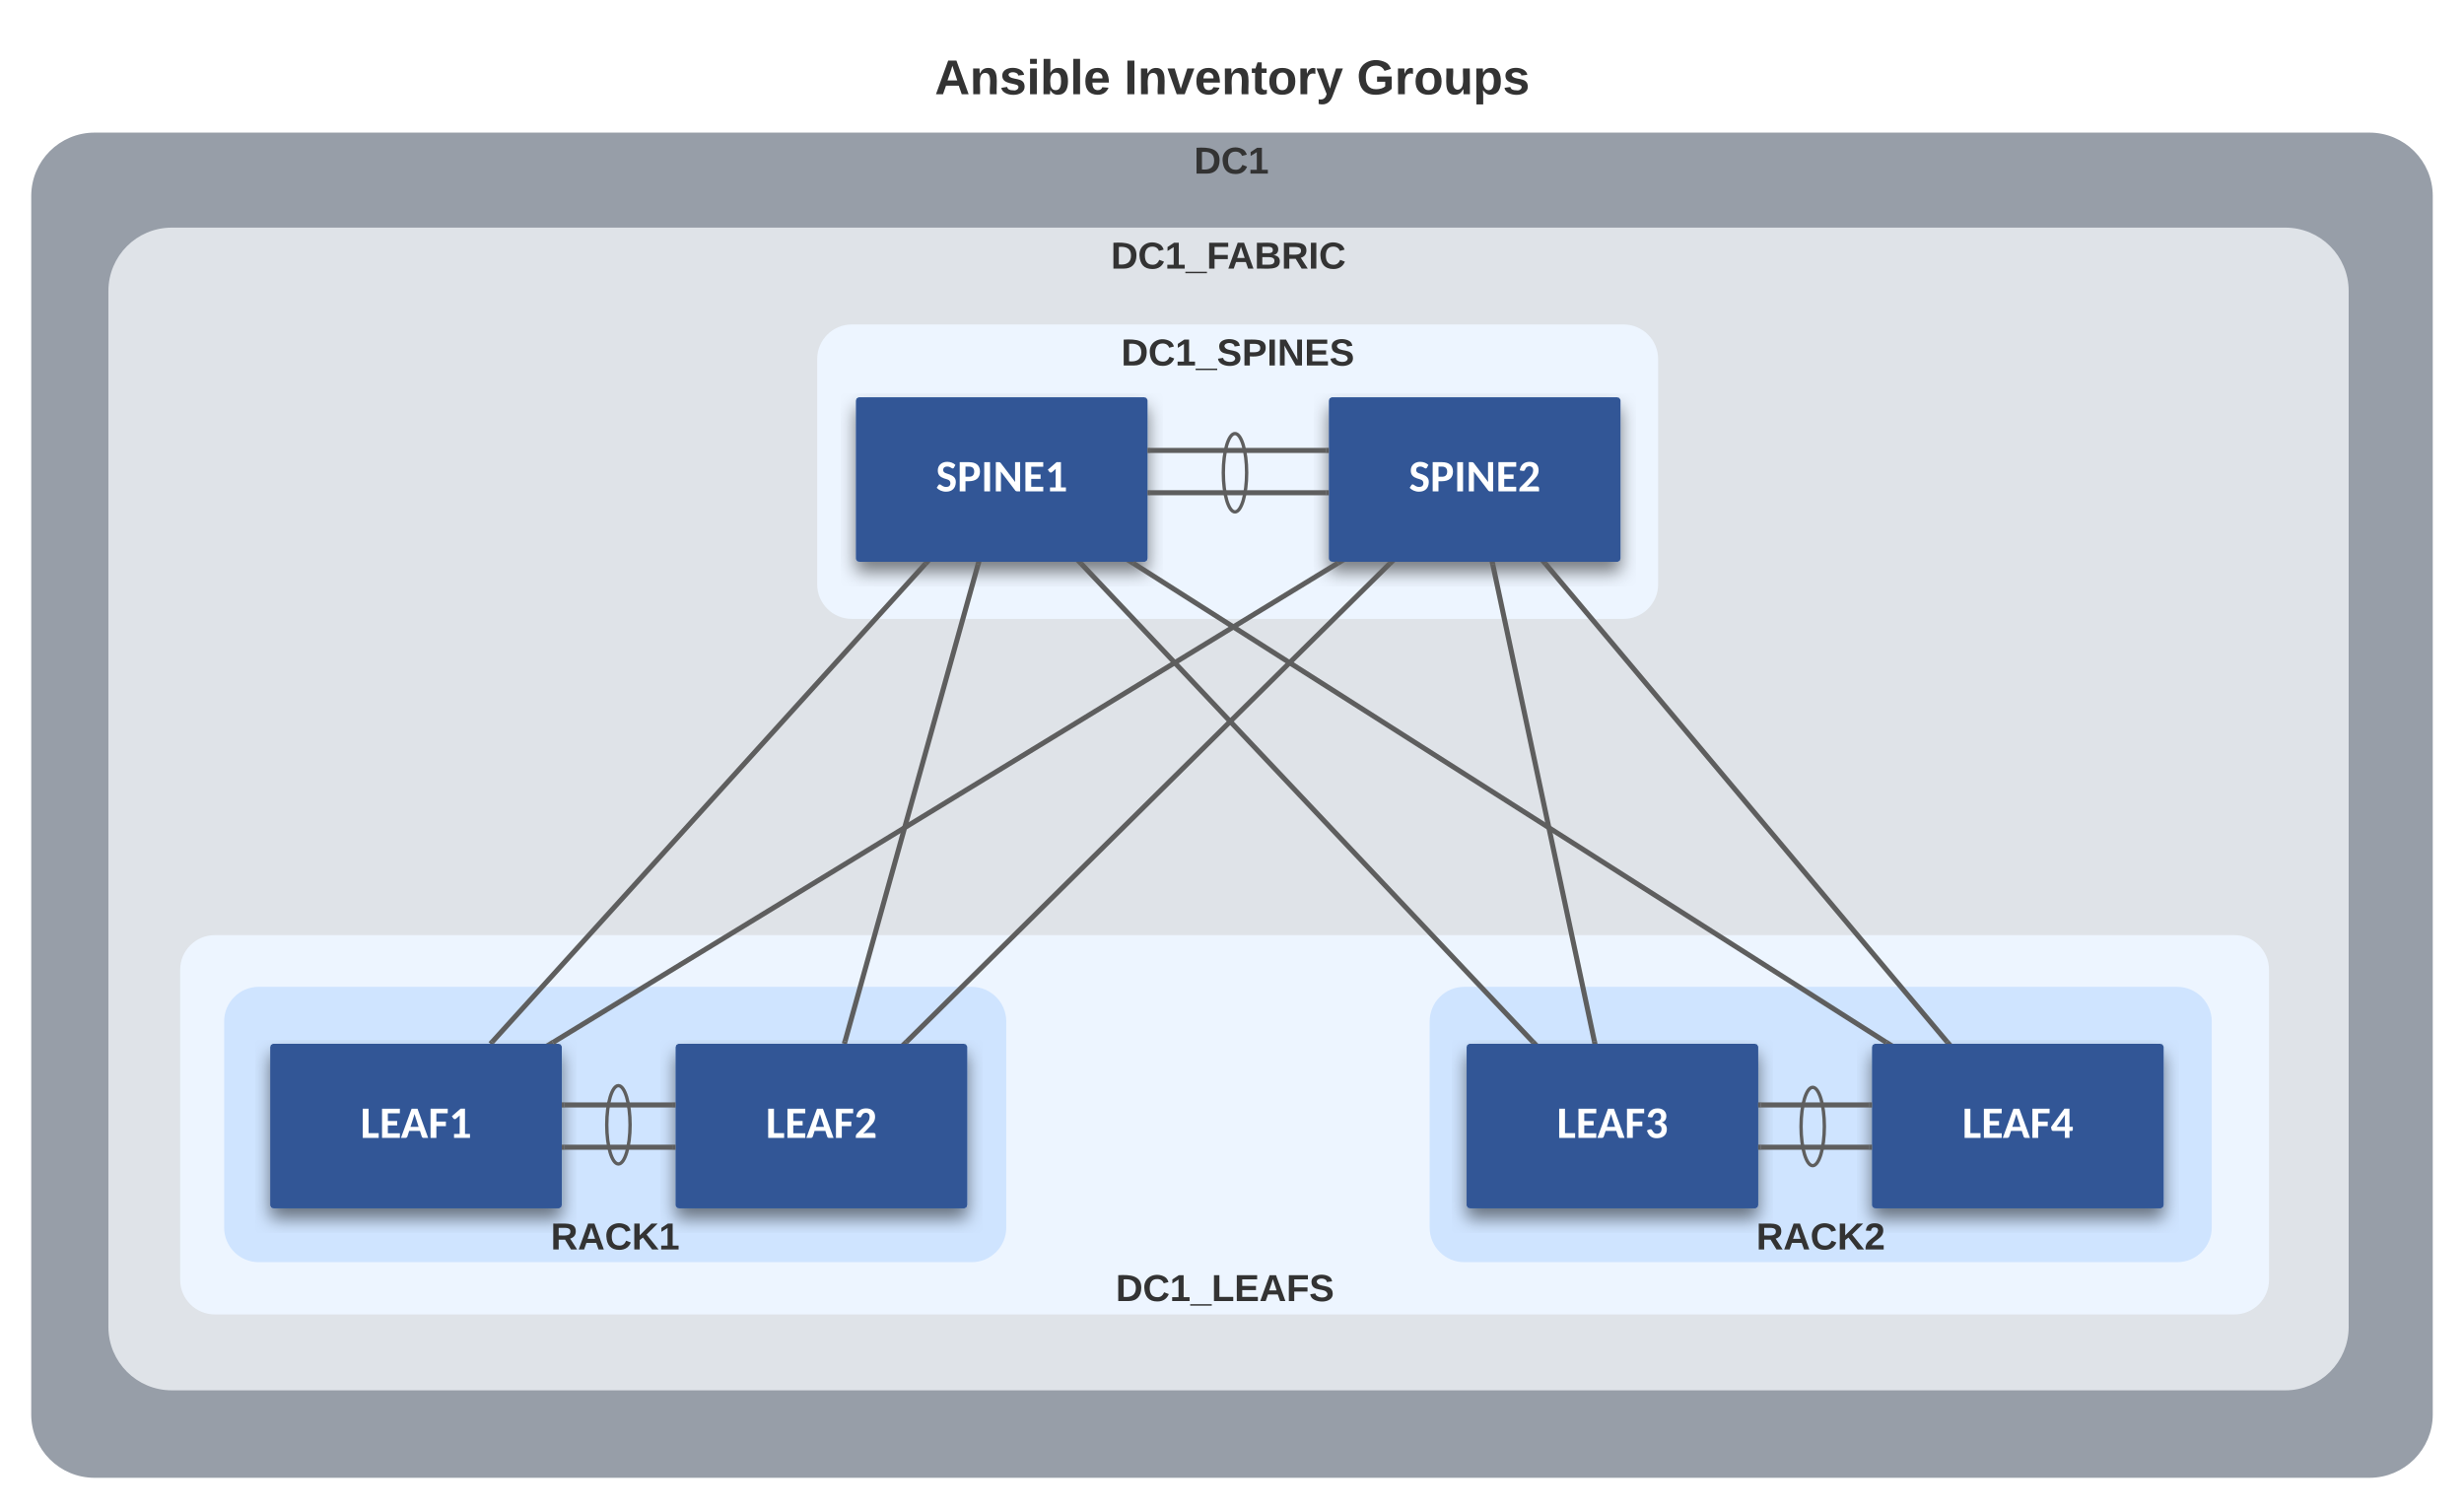
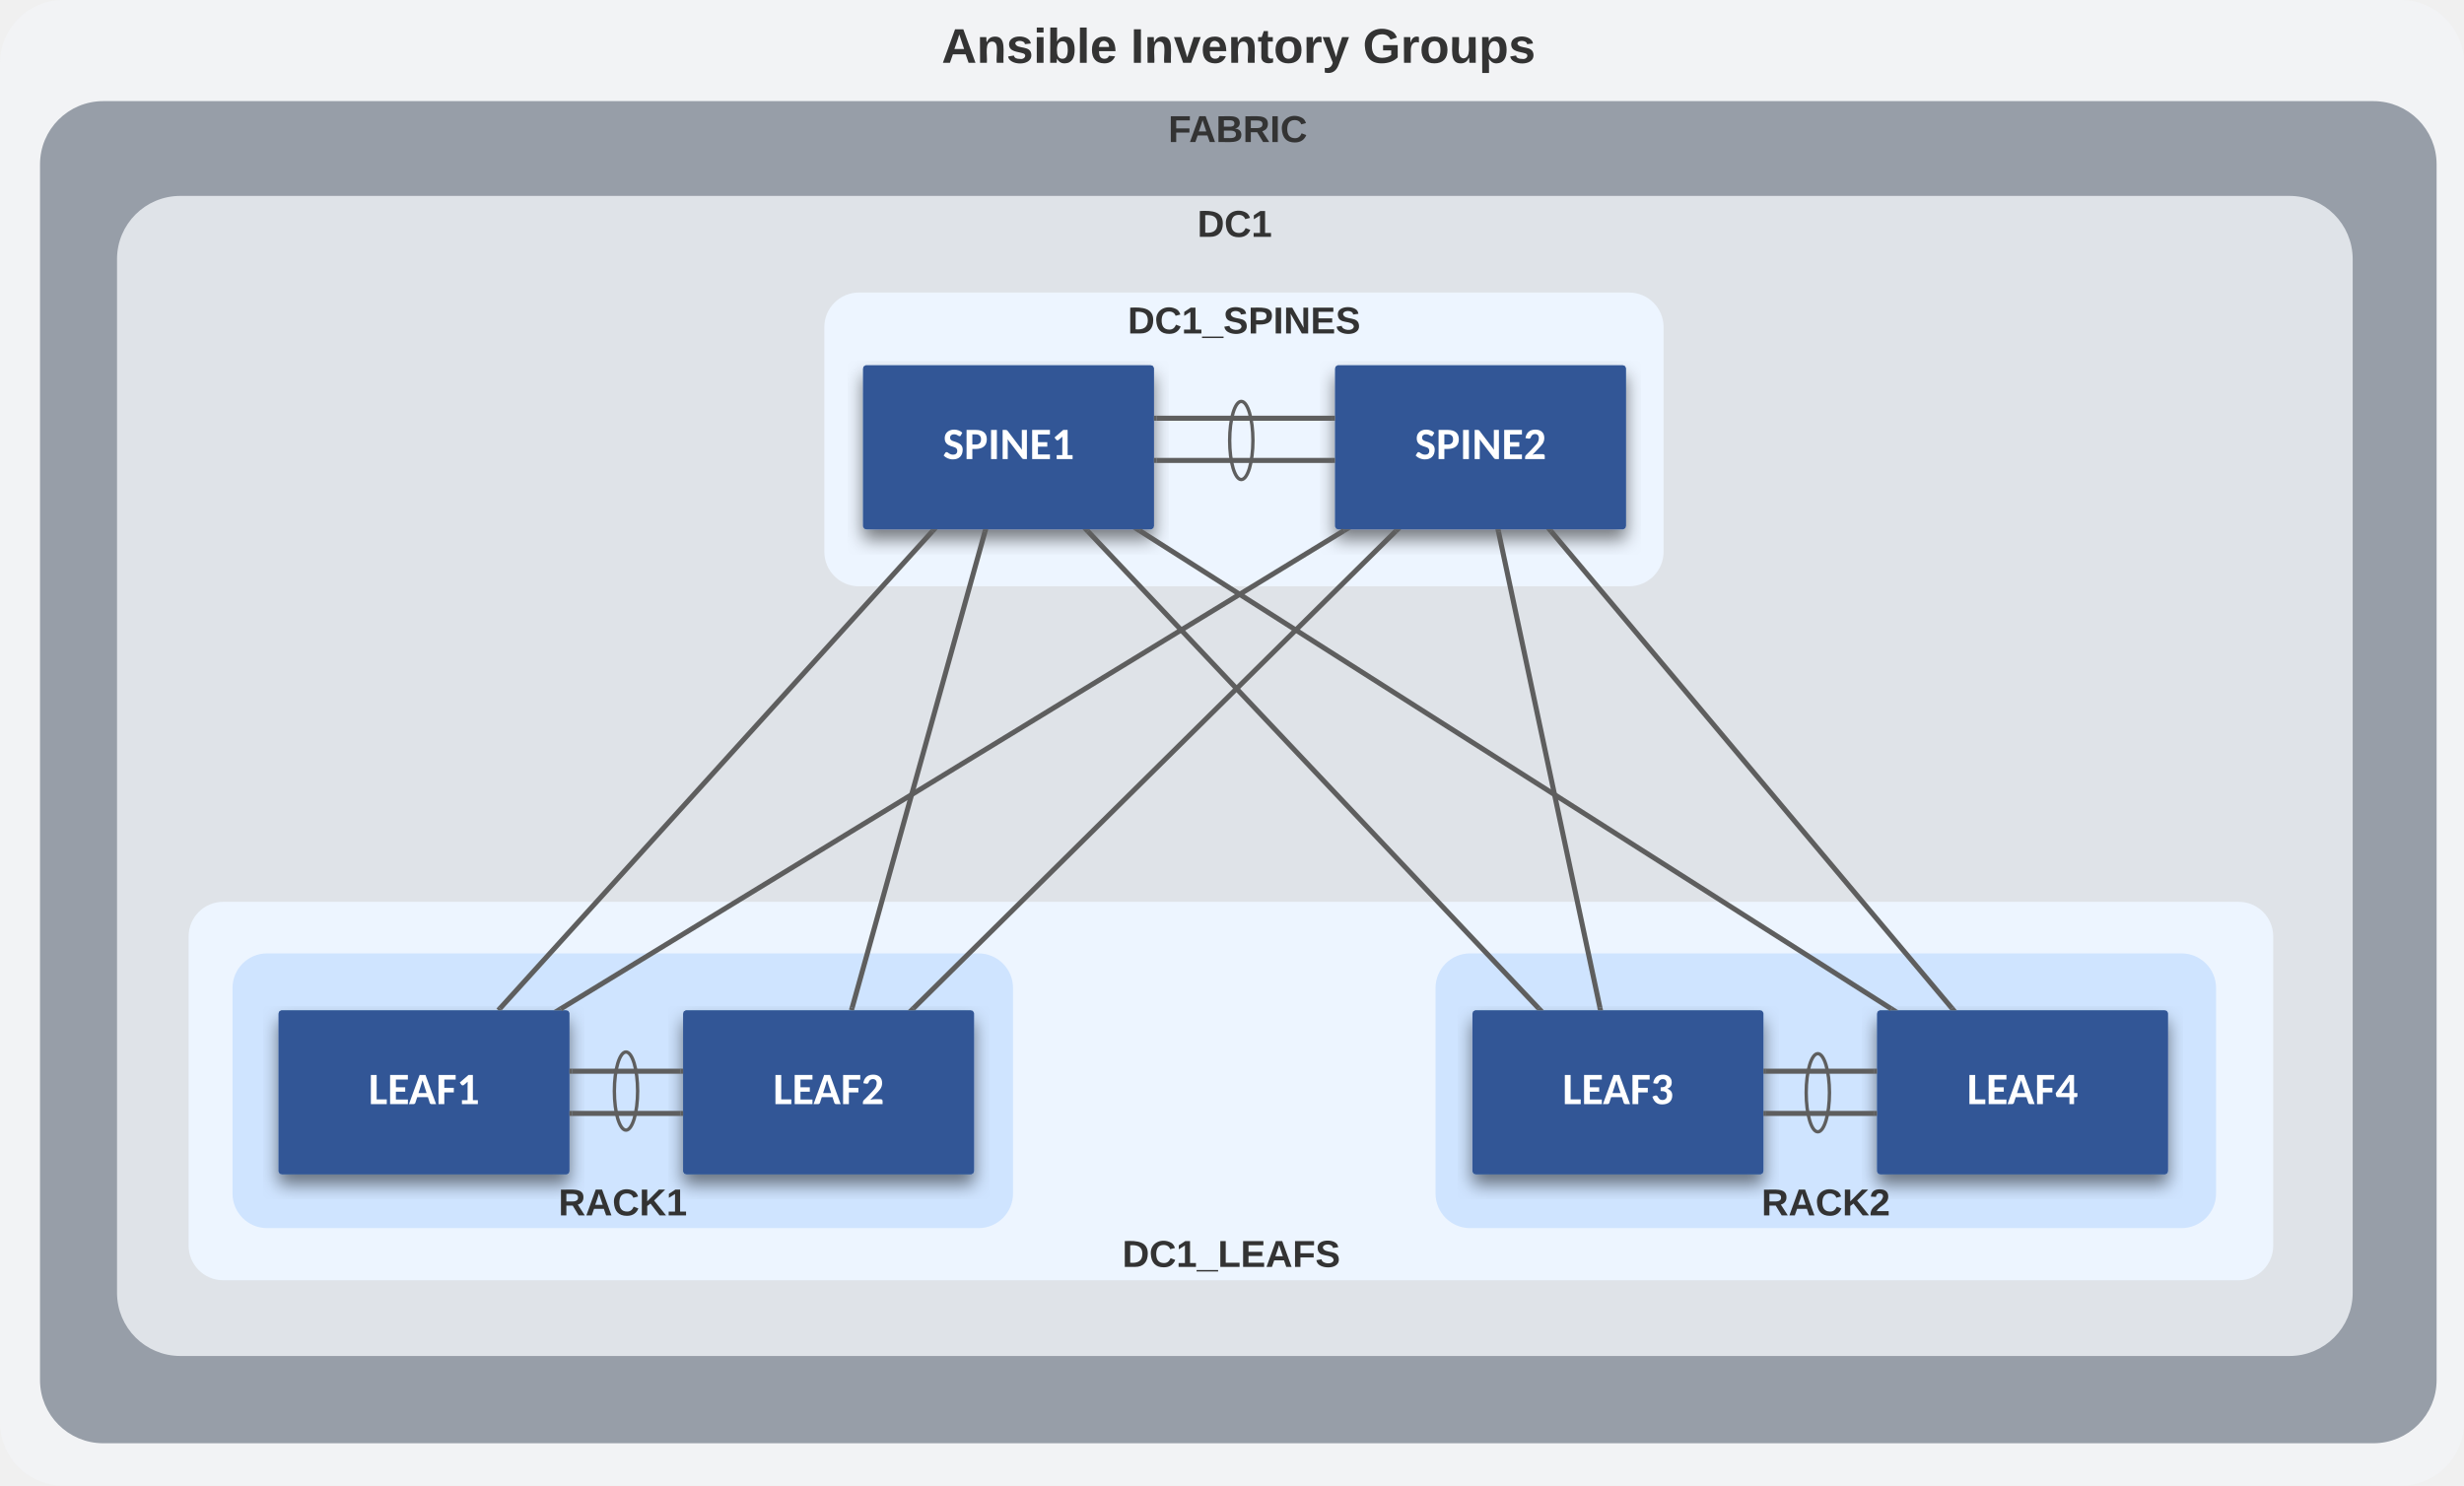
- <svg xmlns="http://www.w3.org/2000/svg" xmlns:ns1="lucid" xmlns:xlink="http://www.w3.org/1999/xlink" width="1458.65" height="893.29">
-   <g transform="translate(-123.7442 -214.8597)" ns1:page-tab-id="EEzK2ZJf.YBn">
-     <path d="M0 0h1760v1360H0z" fill="#fff" />
+ <svg xmlns="http://www.w3.org/2000/svg" xmlns:ns1="lucid" xmlns:xlink="http://www.w3.org/1999/xlink" width="1461.65" height="881.43">
+   <g transform="translate(-118.5 -233.3597)" ns1:page-tab-id="EEzK2ZJf.YBn">
+     <path d="M120 270.86a36 36 0 0 1 36-36h1386.65a36 36 0 0 1 36 36v806.43a36 36 0 0 1-36 36H156a36 36 0 0 1-36-36z" stroke="#f2f3f5" stroke-width="3" fill="#f2f3f5" />
    <path d="M143.74 330.86a36 36 0 0 1 36-36H1526.4a36 36 0 0 1 36 36v721.3a36 36 0 0 1-36 36H179.73a36 36 0 0 1-36-36z" stroke="#979ea8" stroke-width="3" fill="#979ea8" />
-     <use xlink:href="#a" transform="matrix(1,0,0,1,148.7442,299.8597) translate(681.8445 17.77778)" />
+     <use xlink:href="#a" transform="matrix(1,0,0,1,148.7442,299.8597) translate(662.8013 17.77778)" />
    <path d="M189.42 387.1a36 36 0 0 1 36-36h1251.2a36 36 0 0 1 36 36v613.28a36 36 0 0 1-36 36H225.42a36 36 0 0 1-36-36z" stroke="#dfe3e8" stroke-width="3" fill="#dfe3e8" />
-     <use xlink:href="#b" transform="matrix(1,0,0,1,194.4162,356.0927) translate(586.968 17.77778)" />
+     <use xlink:href="#b" transform="matrix(1,0,0,1,194.4162,356.0927) translate(634.3445 17.77778)" />
    <path d="M231.9 788.92a19 19 0 0 1 19-19h1195.57a19 19 0 0 1 19 19v183.53a19 19 0 0 1-19 19H250.9a19 19 0 0 1-19-19z" stroke="#edf5ff" stroke-width="3" fill="#edf5ff" />
    <use xlink:href="#c" transform="matrix(1,0,0,1,236.9018,774.9182) translate(547.3445 210.115)" />
    <path d="M609 427.43a19 19 0 0 1 19-19h456.84a19 19 0 0 1 19 19v133.3a19 19 0 0 1-19 19H628a19 19 0 0 1-19-19z" stroke="#edf5ff" stroke-width="3" fill="#edf5ff" />
    <use xlink:href="#d" transform="matrix(1,0,0,1,614.0109,413.4275) translate(173.4568 17.77778)" />
    <path d="M143.74 234.86H1562.4v60H143.73z" fill="none" />
    <use xlink:href="#e" transform="matrix(1,0,0,1,143.7442,234.8597) translate(533.358 35.77778)" />
    <use xlink:href="#f" transform="matrix(1,0,0,1,143.7442,234.8597) translate(645.463 35.77778)" />
    <use xlink:href="#g" transform="matrix(1,0,0,1,143.7442,234.8597) translate(783.1667 35.77778)" />
    <path d="M971.57 819.52a19 19 0 0 1 19-19h422a19 19 0 0 1 19 19v122a19 19 0 0 1-19 19h-422a19 19 0 0 1-19-19z" stroke="#cfe4ff" stroke-width="3" fill="#cfe4ff" />
    <use xlink:href="#h" transform="matrix(1,0,0,1,976.5675,805.5207) translate(186.8569 148.9666)" />
    <path d="M257.93 819.52a19 19 0 0 1 19-19h422a19 19 0 0 1 19 19v122a19 19 0 0 1-19 19h-422a19 19 0 0 1-19-19z" stroke="#cfe4ff" stroke-width="3" fill="#cfe4ff" />
    <use xlink:href="#i" transform="matrix(1,0,0,1,262.929,805.5207) translate(186.8569 148.9666)" />
    <g filter="url(#j)">
+       <path d="M993.45 834.74a.5.5 0 0 1 .5-.5h168.64a.5.5 0 0 1 .5.5v93.42a.5.5 0 0 1-.5.5H993.94a.5.5 0 0 1-.5-.5z" fill="#fff" fill-opacity="0" />
      <path d="M993.95 834.24a.5.5 0 0 0-.5.5v93.42a.5.5 0 0 0 .5.5h168.64a.5.5 0 0 0 .5-.5v-93.42a.5.5 0 0 0-.5-.5z" stroke="#315796" stroke-width="3" fill="#315796" />
      <use xlink:href="#k" transform="matrix(1,0,0,1,1003.293,845.2888) translate(42.0638 43.16667)" />
    </g>
    <g filter="url(#j)">
+       <path d="M1233.45 834.74a.5.5 0 0 1 .5-.5h168.64a.5.5 0 0 1 .5.5v93.42a.5.5 0 0 1-.5.5h-168.65a.5.5 0 0 1-.5-.5z" fill="#fff" fill-opacity="0" />
      <path d="M1233.95 834.24a.5.5 0 0 0-.5.5v93.42a.5.5 0 0 0 .5.5h168.64a.5.5 0 0 0 .5-.5v-93.42a.5.5 0 0 0-.5-.5z" stroke="#315796" stroke-width="3" fill="#315796" />
      <use xlink:href="#l" transform="matrix(1,0,0,1,1243.293,845.2888) translate(42.0638 43.16667)" />
    </g>
    <g filter="url(#j)">
+       <path d="M285.2 834.74a.5.5 0 0 1 .5-.5h168.63a.5.5 0 0 1 .5.5v93.42a.5.5 0 0 1-.5.5H285.7a.5.5 0 0 1-.5-.5z" fill="#fff" fill-opacity="0" />
      <path d="M285.7 834.24a.5.5 0 0 0-.5.5v93.42a.5.5 0 0 0 .5.5h168.63a.5.5 0 0 0 .5-.5v-93.42a.5.5 0 0 0-.5-.5z" stroke="#315796" stroke-width="3" fill="#315796" />
      <use xlink:href="#m" transform="matrix(1,0,0,1,295.0307,845.2888) translate(42.0638 43.16667)" />
    </g>
    <g filter="url(#j)">
+       <path d="M525.2 834.74a.5.5 0 0 1 .5-.5h168.63a.5.5 0 0 1 .5.5v93.42a.5.5 0 0 1-.5.5H525.7a.5.5 0 0 1-.5-.5z" fill="#fff" fill-opacity="0" />
      <path d="M525.7 834.24a.5.5 0 0 0-.5.5v93.42a.5.5 0 0 0 .5.5h168.63a.5.5 0 0 0 .5-.5v-93.42a.5.5 0 0 0-.5-.5z" stroke="#315796" stroke-width="3" fill="#315796" />
      <use xlink:href="#n" transform="matrix(1,0,0,1,535.0307,845.2888) translate(42.0638 43.16667)" />
    </g>
-     <path d="M457.82 868.94h64.4" stroke="#5e5e5e" stroke-width="3" fill="none" />
-     <path d="M457.86 870.44h-1.54v-3h1.54zM523.7 870.44h-1.53v-3h1.54z" stroke="#5e5e5e" stroke-width=".05" fill="#5e5e5e" />
-     <path d="M457.8 893.97h64.4" stroke="#5e5e5e" stroke-width="3" fill="none" />
-     <path d="M457.85 895.47h-1.54l.02-3h1.53zM523.7 895.47h-1.54v-3h1.54z" stroke="#5e5e5e" stroke-width=".05" fill="#5e5e5e" />
-     <path d="M1166.08 868.94h64.4" stroke="#5e5e5e" stroke-width="3" fill="none" />
-     <path d="M1166.12 870.44h-1.54v-3h1.54zM1231.97 870.44h-1.54v-3h1.54z" stroke="#5e5e5e" stroke-width=".05" fill="#5e5e5e" />
-     <path d="M1166.08 893.97h64.38" stroke="#5e5e5e" stroke-width="3" fill="none" />
-     <path d="M1166.12 895.47h-1.54v-3h1.54zM1231.96 895.47h-1.54v-3h1.54z" stroke="#5e5e5e" stroke-width=".05" fill="#5e5e5e" />
-     <g filter="url(#j)">
+     <path d="M457.83 868.93h64.36" stroke="#5e5e5e" stroke-width="3" fill="none" />
+     <path d="M457.87 870.4h-1.54v-2.94h1.54zM523.7 870.4h-1.55v-2.94h1.54z" stroke="#5e5e5e" stroke-width=".05" fill="#5e5e5e" />
+     <path d="M457.83 893.97h64.36" stroke="#5e5e5e" stroke-width="3" fill="none" />
+     <path d="M457.87 895.44h-1.54v-2.95h1.54zM523.7 895.44h-1.55v-2.95h1.54z" stroke="#5e5e5e" stroke-width=".05" fill="#5e5e5e" />
+     <path d="M1166.1 868.93h64.35" stroke="#5e5e5e" stroke-width="3" fill="none" />
+     <path d="M1166.13 870.4h-1.54v-2.94h1.53zM1231.95 870.4h-1.53v-2.94h1.53z" stroke="#5e5e5e" stroke-width=".05" fill="#5e5e5e" />
+     <path d="M1166.1 893.97h64.35" stroke="#5e5e5e" stroke-width="3" fill="none" />
+     <path d="M1166.13 895.44h-1.54v-2.95h1.53zM1231.95 895.44h-1.53v-2.95h1.53z" stroke="#5e5e5e" stroke-width=".05" fill="#5e5e5e" />
+     <g filter="url(#j)">
+       <path d="M631.93 452.02a.5.5 0 0 1 .5-.5h168.64a.5.5 0 0 1 .5.5v93.42a.5.5 0 0 1-.5.5H632.43a.5.5 0 0 1-.5-.5z" fill="#fff" fill-opacity="0" />
      <path d="M632.43 451.52a.5.5 0 0 0-.5.5v93.42a.5.5 0 0 0 .5.5h168.64a.5.5 0 0 0 .5-.5v-93.42a.5.5 0 0 0-.5-.5z" stroke="#315796" stroke-width="3" fill="#315796" />
      <use xlink:href="#o" transform="matrix(1,0,0,1,641.768,462.5676) translate(36.0026 43.16667)" />
    </g>
    <g filter="url(#j)">
+       <path d="M911.93 452.02a.5.5 0 0 1 .5-.5h168.64a.5.5 0 0 1 .5.5v93.42a.5.5 0 0 1-.5.5H912.43a.5.5 0 0 1-.5-.5z" fill="#fff" fill-opacity="0" />
      <path d="M912.43 451.52a.5.5 0 0 0-.5.5v93.42a.5.5 0 0 0 .5.5h168.64a.5.5 0 0 0 .5-.5v-93.42a.5.5 0 0 0-.5-.5z" stroke="#315796" stroke-width="3" fill="#315796" />
      <use xlink:href="#p" transform="matrix(1,0,0,1,921.768,462.5676) translate(36.0026 43.16667)" />
    </g>
-     <path d="M415.13 831.65l256.5-283.12" stroke="#5e5e5e" stroke-width="3" fill="none" />
-     <path d="M416.27 832.63l-.12.13h-2.03l-1.1-1 1.02-1.15zM674.66 547.42l-1.95 2.15-2.2-2.02.1-.13z" stroke="#5e5e5e" stroke-width=".05" fill="#5e5e5e" />
-     <path d="M451.02 831.98L915.74 548.2" stroke="#5e5e5e" stroke-width="3" fill="none" />
-     <path d="M451.54 832.77h-4.68l3.4-2.1zM919.9 547.42l-3.4 2.08-1.28-2.1z" stroke="#5e5e5e" stroke-width=".05" fill="#5e5e5e" />
-     <path d="M624 831.3l78.76-282.43" stroke="#5e5e5e" stroke-width="3" fill="none" />
-     <path d="M625.45 831.68l-.3 1.08h-1.56l-1.45-.4.4-1.5zM704.72 547.42l-.52 1.9-2.9-.82.3-1.08z" stroke="#5e5e5e" stroke-width=".05" fill="#5e5e5e" />
-     <path d="M660.28 831.7l286.2-283.23" stroke="#5e5e5e" stroke-width="3" fill="none" />
-     <path d="M661.36 832.75H657.08l2.17-2.14zM949.68 547.42l-2.17 2.15-2.1-2.13.02-.02z" stroke="#5e5e5e" stroke-width=".05" fill="#5e5e5e" />
-     <path d="M1031.24 831.66L763.78 548.52" stroke="#5e5e5e" stroke-width="3" fill="none" />
-     <path d="M1034.33 832.75h-4.13l-.08-.1 2.18-2.05zM764.82 547.43l.08.1-2.18 2.05-2.03-2.15z" stroke="#5e5e5e" stroke-width=".05" fill="#5e5e5e" />
-     <path d="M1067.6 831.3l-60.17-282.4" stroke="#5e5e5e" stroke-width="3" fill="none" />
-     <path d="M1069.43 832.75h-3.06l-.26-1.2 2.95-.6zM1008.66 547.43l.25 1.2-2.92.6-.4-1.8z" stroke="#5e5e5e" stroke-width=".05" fill="#5e5e5e" />
+     <path d="M415.15 831.63L671.6 548.55" stroke="#5e5e5e" stroke-width="3" fill="none" />
+     <path d="M416.27 832.6l-.14.14h-2l-1.08-1 1.03-1.13zM674.6 547.44l-1.92 2.13-2.2-1.98.15-.16z" stroke="#5e5e5e" stroke-width=".05" fill="#5e5e5e" />
+     <path d="M451.06 831.96L915.7 548.22" stroke="#5e5e5e" stroke-width="3" fill="none" />
+     <path d="M451.58 832.74h-4.63l3.37-2.06zM919.8 547.44l-3.36 2.06-1.26-2.06z" stroke="#5e5e5e" stroke-width=".05" fill="#5e5e5e" />
+     <path d="M624 831.3l78.76-282.42" stroke="#5e5e5e" stroke-width="3" fill="none" />
+     <path d="M625.43 831.66l-.3 1.08h-1.53l-1.43-.4.42-1.48zM704.7 547.44l-.53 1.88-2.84-.8.3-1.08z" stroke="#5e5e5e" stroke-width=".05" fill="#5e5e5e" />
+     <path d="M660.3 831.7l286.16-283.2" stroke="#5e5e5e" stroke-width="3" fill="none" />
+     <path d="M661.36 832.7l-.03.04h-4.2l2.16-2.13zM949.63 547.44l-2.16 2.13-2.07-2.1.03-.03z" stroke="#5e5e5e" stroke-width=".05" fill="#5e5e5e" />
+     <path d="M1031.23 831.65L763.8 548.53" stroke="#5e5e5e" stroke-width="3" fill="none" />
+     <path d="M1034.3 832.74h-4.07l-.1-.1 2.15-2.03zM764.8 547.44l.1.1-2.16 2.03-2-2.13z" stroke="#5e5e5e" stroke-width=".05" fill="#5e5e5e" />
+     <path d="M1067.6 831.27l-60.16-282.36" stroke="#5e5e5e" stroke-width="3" fill="none" />
+     <path d="M1069.4 832.74h-3l-.27-1.2 2.9-.6zM1008.63 547.44l.26 1.2-2.9.6-.38-1.8z" stroke="#5e5e5e" stroke-width=".05" fill="#5e5e5e" />
    <path d="M1240.45 831.94l-445.88-283.7" stroke="#5e5e5e" stroke-width="3" fill="none" />
-     <path d="M1244.5 832.74h-4.6l1.33-2.1zM795.13 547.44l-1.33 2.1-3.3-2.1z" stroke="#5e5e5e" stroke-width=".05" fill="#5e5e5e" />
-     <path d="M1276.4 831.6l-237.77-283.02" stroke="#5e5e5e" stroke-width="3" fill="none" />
-     <path d="M1279.32 832.75h-3.92l-.18-.2 2.3-1.94zM1039.62 547.43l.18.22-2.3 1.93-1.8-2.15z" stroke="#5e5e5e" stroke-width=".05" fill="#5e5e5e" />
-     <path d="M804.56 481.5h104.4" stroke="#5e5e5e" stroke-width="3" fill="none" />
-     <path d="M804.6 483h-1.54v-3h1.54zM910.45 483h-1.54v-3h1.55z" stroke="#5e5e5e" stroke-width=".05" fill="#5e5e5e" />
-     <path d="M804.55 506.54h104.4" stroke="#5e5e5e" stroke-width="3" fill="none" />
-     <path d="M804.6 508.04h-1.55v-3h1.54zM910.44 508.04h-1.54v-3h1.54z" stroke="#5e5e5e" stroke-width=".05" fill="#5e5e5e" />
+     <path d="M1244.46 832.74h-4.57l1.3-2.07zM795.13 547.44l-1.32 2.07-3.24-2.06z" stroke="#5e5e5e" stroke-width=".05" fill="#5e5e5e" />
+     <path d="M1276.4 831.6l-237.77-283" stroke="#5e5e5e" stroke-width="3" fill="none" />
+     <path d="M1279.28 832.74h-3.85l-.2-.23 2.26-1.88zM1039.6 547.44l.2.23-2.27 1.9-1.8-2.13z" stroke="#5e5e5e" stroke-width=".05" fill="#5e5e5e" />
+     <path d="M804.57 481.5h104.36" stroke="#5e5e5e" stroke-width="3" fill="none" />
+     <path d="M804.6 482.98h-1.53v-2.95h1.54zM910.43 482.98h-1.54v-2.95h1.53z" stroke="#5e5e5e" stroke-width=".05" fill="#5e5e5e" />
+     <path d="M804.57 506.54h104.36" stroke="#5e5e5e" stroke-width="3" fill="none" />
+     <path d="M804.6 508h-1.53v-2.94h1.54zM910.43 508h-1.54v-2.94h1.53z" stroke="#5e5e5e" stroke-width=".05" fill="#5e5e5e" />
    <path d="M854.84 517.88c-3.82 0-6.9-10.38-6.9-23.18 0-12.8 3.08-23.18 6.9-23.18 3.8 0 6.9 10.38 6.9 23.18 0 12.8-3.1 23.18-6.9 23.18zM489.84 903.88c-3.82 0-6.9-10.38-6.9-23.18 0-12.8 3.08-23.18 6.9-23.18 3.8 0 6.9 10.38 6.9 23.18 0 12.8-3.1 23.18-6.9 23.18z" stroke="#5e5e5e" stroke-width="2" fill-opacity="0" />
    <g>
      <path d="M1196.84 904.88c-3.82 0-6.9-10.38-6.9-23.18 0-12.8 3.08-23.18 6.9-23.18 3.8 0 6.9 10.38 6.9 23.18 0 12.8-3.1 23.18-6.9 23.18z" stroke="#5e5e5e" stroke-width="2" fill-opacity="0" />
    </g>
    <defs>
-       <path fill="#333" d="M24-248c120-7 223 5 221 122C244-46 201 0 124 0H24v-248zM76-40c74 7 117-18 117-86 0-67-45-88-117-82v168" id="q" />
-       <path fill="#333" d="M67-125c0 53 21 87 73 88 37 1 54-22 65-47l45 17C233-25 199 4 140 4 58 4 20-42 15-125 8-235 124-281 211-232c18 10 29 29 36 50l-46 12c-8-25-30-41-62-41-52 0-71 34-72 86" id="r" />
-       <path fill="#333" d="M23 0v-37h61v-169l-59 37v-38l62-41h46v211h57V0H23" id="s" />
+       <path fill="#333" d="M76-208v77h127v40H76V0H24v-248h183v40H76" id="q" />
+       <path fill="#333" d="M199 0l-22-63H83L61 0H9l90-248h61L250 0h-51zm-33-102l-36-108c-10 38-24 72-36 108h72" id="r" />
+       <path fill="#333" d="M182-130c37 4 62 22 62 59C244 23 116-4 24 0v-248c84 5 203-23 205 63 0 31-19 50-47 55zM76-148c40-3 101 13 101-30 0-44-60-28-101-31v61zm0 110c48-3 116 14 116-37 0-48-69-32-116-35v72" id="s" />
+       <path fill="#333" d="M240-174c0 40-23 61-54 70L253 0h-59l-57-94H76V0H24v-248c93 4 217-23 216 74zM76-134c48-2 112 12 112-38 0-48-66-32-112-35v73" id="t" />
+       <path fill="#333" d="M24 0v-248h52V0H24" id="u" />
+       <path fill="#333" d="M67-125c0 53 21 87 73 88 37 1 54-22 65-47l45 17C233-25 199 4 140 4 58 4 20-42 15-125 8-235 124-281 211-232c18 10 29 29 36 50l-46 12c-8-25-30-41-62-41-52 0-71 34-72 86" id="v" />
      <g id="a">
        <use transform="matrix(0.0617284,0,0,0.0617284,0,0)" xlink:href="#q" />
-         <use transform="matrix(0.0617284,0,0,0.0617284,15.98765,0)" xlink:href="#r" />
-         <use transform="matrix(0.0617284,0,0,0.0617284,31.97531,0)" xlink:href="#s" />
-       </g>
-       <path fill="#333" d="M-4 44V30h207v14H-4" id="t" />
-       <path fill="#333" d="M76-208v77h127v40H76V0H24v-248h183v40H76" id="u" />
-       <path fill="#333" d="M199 0l-22-63H83L61 0H9l90-248h61L250 0h-51zm-33-102l-36-108c-10 38-24 72-36 108h72" id="v" />
-       <path fill="#333" d="M182-130c37 4 62 22 62 59C244 23 116-4 24 0v-248c84 5 203-23 205 63 0 31-19 50-47 55zM76-148c40-3 101 13 101-30 0-44-60-28-101-31v61zm0 110c48-3 116 14 116-37 0-48-69-32-116-35v72" id="w" />
-       <path fill="#333" d="M240-174c0 40-23 61-54 70L253 0h-59l-57-94H76V0H24v-248c93 4 217-23 216 74zM76-134c48-2 112 12 112-38 0-48-66-32-112-35v73" id="x" />
-       <path fill="#333" d="M24 0v-248h52V0H24" id="y" />
+         <use transform="matrix(0.0617284,0,0,0.0617284,12.28395,0)" xlink:href="#r" />
+         <use transform="matrix(0.0617284,0,0,0.0617284,28.2716,0)" xlink:href="#s" />
+         <use transform="matrix(0.0617284,0,0,0.0617284,44.25926,0)" xlink:href="#t" />
+         <use transform="matrix(0.0617284,0,0,0.0617284,60.24691,0)" xlink:href="#u" />
+         <use transform="matrix(0.0617284,0,0,0.0617284,66.41975,0)" xlink:href="#v" />
+       </g>
+       <path fill="#333" d="M24-248c120-7 223 5 221 122C244-46 201 0 124 0H24v-248zM76-40c74 7 117-18 117-86 0-67-45-88-117-82v168" id="w" />
+       <path fill="#333" d="M23 0v-37h61v-169l-59 37v-38l62-41h46v211h57V0H23" id="x" />
      <g id="b">
-         <use transform="matrix(0.0617284,0,0,0.0617284,0,0)" xlink:href="#q" />
-         <use transform="matrix(0.0617284,0,0,0.0617284,15.98765,0)" xlink:href="#r" />
-         <use transform="matrix(0.0617284,0,0,0.0617284,31.97531,0)" xlink:href="#s" />
-         <use transform="matrix(0.0617284,0,0,0.0617284,44.32099,0)" xlink:href="#t" />
-         <use transform="matrix(0.0617284,0,0,0.0617284,56.66667,0)" xlink:href="#u" />
-         <use transform="matrix(0.0617284,0,0,0.0617284,68.95062,0)" xlink:href="#v" />
-         <use transform="matrix(0.0617284,0,0,0.0617284,84.93827,0)" xlink:href="#w" />
-         <use transform="matrix(0.0617284,0,0,0.0617284,100.9259,0)" xlink:href="#x" />
-         <use transform="matrix(0.0617284,0,0,0.0617284,116.9136,0)" xlink:href="#y" />
-         <use transform="matrix(0.0617284,0,0,0.0617284,123.0864,0)" xlink:href="#r" />
-       </g>
+         <use transform="matrix(0.0617284,0,0,0.0617284,0,0)" xlink:href="#w" />
+         <use transform="matrix(0.0617284,0,0,0.0617284,15.98765,0)" xlink:href="#v" />
+         <use transform="matrix(0.0617284,0,0,0.0617284,31.97531,0)" xlink:href="#x" />
+       </g>
+       <path fill="#333" d="M-4 44V30h207v14H-4" id="y" />
      <path fill="#333" d="M24 0v-248h52v208h133V0H24" id="z" />
      <path fill="#333" d="M24 0v-248h195v40H76v63h132v40H76v65h150V0H24" id="A" />
      <path fill="#333" d="M169-182c-1-43-94-46-97-3 18 66 151 10 154 114 3 95-165 93-204 36-6-8-10-19-12-30l50-8c3 46 112 56 116 5-17-69-150-10-154-114-4-87 153-88 188-35 5 8 8 18 10 28" id="B" />
      <g id="c">
-         <use transform="matrix(0.0617284,0,0,0.0617284,0,0)" xlink:href="#q" />
-         <use transform="matrix(0.0617284,0,0,0.0617284,15.98765,0)" xlink:href="#r" />
-         <use transform="matrix(0.0617284,0,0,0.0617284,31.97531,0)" xlink:href="#s" />
-         <use transform="matrix(0.0617284,0,0,0.0617284,44.32099,0)" xlink:href="#t" />
+         <use transform="matrix(0.0617284,0,0,0.0617284,0,0)" xlink:href="#w" />
+         <use transform="matrix(0.0617284,0,0,0.0617284,15.98765,0)" xlink:href="#v" />
+         <use transform="matrix(0.0617284,0,0,0.0617284,31.97531,0)" xlink:href="#x" />
+         <use transform="matrix(0.0617284,0,0,0.0617284,44.32099,0)" xlink:href="#y" />
        <use transform="matrix(0.0617284,0,0,0.0617284,56.66667,0)" xlink:href="#z" />
        <use transform="matrix(0.0617284,0,0,0.0617284,70.18519,0)" xlink:href="#A" />
-         <use transform="matrix(0.0617284,0,0,0.0617284,85,0)" xlink:href="#v" />
-         <use transform="matrix(0.0617284,0,0,0.0617284,100.9877,0)" xlink:href="#u" />
+         <use transform="matrix(0.0617284,0,0,0.0617284,85,0)" xlink:href="#r" />
+         <use transform="matrix(0.0617284,0,0,0.0617284,100.9877,0)" xlink:href="#q" />
        <use transform="matrix(0.0617284,0,0,0.0617284,114.5062,0)" xlink:href="#B" />
      </g>
      <path fill="#333" d="M24-248c93 1 206-16 204 79-1 75-69 88-152 82V0H24v-248zm52 121c47 0 100 7 100-41 0-47-54-39-100-39v80" id="C" />
      <path fill="#333" d="M175 0L67-191c6 58 2 128 3 191H24v-248h59L193-55c-6-58-2-129-3-193h46V0h-61" id="D" />
      <g id="d">
-         <use transform="matrix(0.0617284,0,0,0.0617284,0,0)" xlink:href="#q" />
-         <use transform="matrix(0.0617284,0,0,0.0617284,15.98765,0)" xlink:href="#r" />
-         <use transform="matrix(0.0617284,0,0,0.0617284,31.97531,0)" xlink:href="#s" />
-         <use transform="matrix(0.0617284,0,0,0.0617284,44.32099,0)" xlink:href="#t" />
+         <use transform="matrix(0.0617284,0,0,0.0617284,0,0)" xlink:href="#w" />
+         <use transform="matrix(0.0617284,0,0,0.0617284,15.98765,0)" xlink:href="#v" />
+         <use transform="matrix(0.0617284,0,0,0.0617284,31.97531,0)" xlink:href="#x" />
+         <use transform="matrix(0.0617284,0,0,0.0617284,44.32099,0)" xlink:href="#y" />
        <use transform="matrix(0.0617284,0,0,0.0617284,56.66667,0)" xlink:href="#B" />
        <use transform="matrix(0.0617284,0,0,0.0617284,71.48148,0)" xlink:href="#C" />
-         <use transform="matrix(0.0617284,0,0,0.0617284,86.2963,0)" xlink:href="#y" />
+         <use transform="matrix(0.0617284,0,0,0.0617284,86.2963,0)" xlink:href="#u" />
        <use transform="matrix(0.0617284,0,0,0.0617284,92.46914,0)" xlink:href="#D" />
        <use transform="matrix(0.0617284,0,0,0.0617284,108.4568,0)" xlink:href="#A" />
        <use transform="matrix(0.0617284,0,0,0.0617284,123.2716,0)" xlink:href="#B" />
      </g>
      <path fill="#333" d="M135-194c87-1 58 113 63 194h-50c-7-57 23-157-34-157-59 0-34 97-39 157H25l-1-190h47c2 12-1 28 3 38 12-26 28-41 61-42" id="E" />
      <path fill="#333" d="M137-138c1-29-70-34-71-4 15 46 118 7 119 86 1 83-164 76-172 9l43-7c4 19 20 25 44 25 33 8 57-30 24-41C81-84 22-81 20-136c-2-80 154-74 161-7" id="F" />
      <path fill="#333" d="M25-224v-37h50v37H25zM25 0v-190h50V0H25" id="G" />
      <path fill="#333" d="M135-194c52 0 70 43 70 98 0 56-19 99-73 100-30 1-46-15-58-35L72 0H24l1-261h50v104c11-23 29-37 60-37zM114-30c31 0 40-27 40-66 0-37-7-63-39-63s-41 28-41 65c0 36 8 64 40 64" id="H" />
      <path fill="#333" d="M25 0v-261h50V0H25" id="I" />
      <path fill="#333" d="M185-48c-13 30-37 53-82 52C43 2 14-33 14-96s30-98 90-98c62 0 83 45 84 108H66c0 31 8 55 39 56 18 0 30-7 34-22zm-45-69c5-46-57-63-70-21-2 6-4 13-4 21h74" id="J" />
      <g id="e">
-         <use transform="matrix(0.08024691,0,0,0.08024691,0,0)" xlink:href="#v" />
+         <use transform="matrix(0.08024691,0,0,0.08024691,0,0)" xlink:href="#r" />
        <use transform="matrix(0.08024691,0,0,0.08024691,20.78395,0)" xlink:href="#E" />
        <use transform="matrix(0.08024691,0,0,0.08024691,38.35802,0)" xlink:href="#F" />
        <use transform="matrix(0.08024691,0,0,0.08024691,54.40741,0)" xlink:href="#G" />
        <use transform="matrix(0.08024691,0,0,0.08024691,62.4321,0)" xlink:href="#H" />
        <use transform="matrix(0.08024691,0,0,0.08024691,80.00617,0)" xlink:href="#I" />
        <use transform="matrix(0.08024691,0,0,0.08024691,88.03086,0)" xlink:href="#J" />
      </g>
      <path fill="#333" d="M128 0H69L1-190h53L99-40l48-150h52" id="K" />
      <path fill="#333" d="M115-3C79 11 28 4 28-45v-112H4v-33h27l15-45h31v45h36v33H77v99c-1 23 16 31 38 25v30" id="L" />
      <path fill="#333" d="M110-194c64 0 96 36 96 99 0 64-35 99-97 99-61 0-95-36-95-99 0-62 34-99 96-99zm-1 164c35 0 45-28 45-65 0-40-10-65-43-65-34 0-45 26-45 65 0 36 10 65 43 65" id="M" />
      <path fill="#333" d="M135-150c-39-12-60 13-60 57V0H25l-1-190h47c2 13-1 29 3 40 6-28 27-53 61-41v41" id="N" />
      <path fill="#333" d="M123 10C108 53 80 86 19 72V37c35 8 53-11 59-39L3-190h52l48 148c12-52 28-100 44-148h51" id="O" />
      <g id="f">
-         <use transform="matrix(0.08024691,0,0,0.08024691,0,0)" xlink:href="#y" />
+         <use transform="matrix(0.08024691,0,0,0.08024691,0,0)" xlink:href="#u" />
        <use transform="matrix(0.08024691,0,0,0.08024691,8.024691,0)" xlink:href="#E" />
        <use transform="matrix(0.08024691,0,0,0.08024691,25.59877,0)" xlink:href="#K" />
        <use transform="matrix(0.08024691,0,0,0.08024691,41.64815,0)" xlink:href="#J" />
        <use transform="matrix(0.08024691,0,0,0.08024691,57.69753,0)" xlink:href="#E" />
        <use transform="matrix(0.08024691,0,0,0.08024691,75.2716,0)" xlink:href="#L" />
        <use transform="matrix(0.08024691,0,0,0.08024691,84.82099,0)" xlink:href="#M" />
        <use transform="matrix(0.08024691,0,0,0.08024691,102.3951,0)" xlink:href="#N" />
        <use transform="matrix(0.08024691,0,0,0.08024691,113.6296,0)" xlink:href="#O" />
      </g>
      <path fill="#333" d="M67-125c0 54 23 88 75 88 28 0 53-7 68-21v-34h-60v-39h108v91C232-14 192 4 140 4 58 4 20-42 15-125 8-236 126-280 215-234c19 10 29 26 37 47l-47 15c-11-23-29-39-63-39-53 1-75 33-75 86" id="P" />
      <path fill="#333" d="M85 4C-2 5 27-109 22-190h50c7 57-23 150 33 157 60-5 35-97 40-157h50l1 190h-47c-2-12 1-28-3-38-12 25-28 42-61 42" id="Q" />
      <path fill="#333" d="M135-194c53 0 70 44 70 98 0 56-19 98-73 100-31 1-45-17-59-34 3 33 2 69 2 105H25l-1-265h48c2 10 0 23 3 31 11-24 29-35 60-35zM114-30c33 0 39-31 40-66 0-38-9-64-40-64-56 0-55 130 0 130" id="R" />
      <g id="g">
        <use transform="matrix(0.08024691,0,0,0.08024691,0,0)" xlink:href="#P" />
        <use transform="matrix(0.08024691,0,0,0.08024691,22.46914,0)" xlink:href="#N" />
        <use transform="matrix(0.08024691,0,0,0.08024691,33.7037,0)" xlink:href="#M" />
        <use transform="matrix(0.08024691,0,0,0.08024691,51.27778,0)" xlink:href="#Q" />
        <use transform="matrix(0.08024691,0,0,0.08024691,68.85185,0)" xlink:href="#R" />
        <use transform="matrix(0.08024691,0,0,0.08024691,86.42593,0)" xlink:href="#F" />
      </g>
      <path fill="#333" d="M195 0l-88-114-31 24V0H24v-248h52v113l112-113h60L142-143 257 0h-62" id="S" />
      <path fill="#333" d="M182-182c0 78-84 86-111 141h115V0H12c-6-101 99-100 120-180 1-22-12-31-33-32-23 0-32 14-35 34l-49-3c5-45 32-70 84-70 51 0 83 22 83 69" id="T" />
      <g id="h">
-         <use transform="matrix(0.0617284,0,0,0.0617284,0,0)" xlink:href="#x" />
-         <use transform="matrix(0.0617284,0,0,0.0617284,15.98765,0)" xlink:href="#v" />
-         <use transform="matrix(0.0617284,0,0,0.0617284,31.97531,0)" xlink:href="#r" />
+         <use transform="matrix(0.0617284,0,0,0.0617284,0,0)" xlink:href="#t" />
+         <use transform="matrix(0.0617284,0,0,0.0617284,15.98765,0)" xlink:href="#r" />
+         <use transform="matrix(0.0617284,0,0,0.0617284,31.97531,0)" xlink:href="#v" />
        <use transform="matrix(0.0617284,0,0,0.0617284,47.96296,0)" xlink:href="#S" />
        <use transform="matrix(0.0617284,0,0,0.0617284,63.95062,0)" xlink:href="#T" />
      </g>
      <g id="i">
-         <use transform="matrix(0.0617284,0,0,0.0617284,0,0)" xlink:href="#x" />
-         <use transform="matrix(0.0617284,0,0,0.0617284,15.98765,0)" xlink:href="#v" />
-         <use transform="matrix(0.0617284,0,0,0.0617284,31.97531,0)" xlink:href="#r" />
+         <use transform="matrix(0.0617284,0,0,0.0617284,0,0)" xlink:href="#t" />
+         <use transform="matrix(0.0617284,0,0,0.0617284,15.98765,0)" xlink:href="#r" />
+         <use transform="matrix(0.0617284,0,0,0.0617284,31.97531,0)" xlink:href="#v" />
        <use transform="matrix(0.0617284,0,0,0.0617284,47.96296,0)" xlink:href="#S" />
-         <use transform="matrix(0.0617284,0,0,0.0617284,63.95062,0)" xlink:href="#s" />
+         <use transform="matrix(0.0617284,0,0,0.0617284,63.95062,0)" xlink:href="#x" />
      </g>
      <path fill="#fff" d="M371-216h461V0H108v-1328h263v1112" id="U" />
      <path fill="#fff" d="M928-1328v209H382v351h425v201H382v358h547L928 0H118v-1328h810" id="V" />
      <path fill="#fff" d="M1240 0h-202c-47 1-76-24-87-58l-84-261H378L295-59c-11 29-44 59-86 59H4l484-1328h268zM437-503h370c-61-196-127-384-186-583-56 202-123 386-184 583" id="W" />
      <path fill="#fff" d="M890-1328v209H373v376h433v209H373V0H109v-1328h781" id="X" />
      <path fill="#fff" d="M113-955c38-239 181-388 448-388 186 0 310 81 369 209 18 42 27 87 27 134 1 168-77 256-203 297 151 51 227 154 227 307C981-126 800 8 532 14 260 20 143-131 76-338c63-25 186-102 236-14 46 82 93 164 218 164 130 0 203-76 210-200 9-175-112-206-288-206v-171c158-2 269-37 269-193 0-117-60-182-173-183-99-1-165 67-190 142-19 57-44 79-118 66" id="Y" />
      <g id="k">
        <use transform="matrix(0.01302083,0,0,0.01302083,0,0)" xlink:href="#U" />
        <use transform="matrix(0.01302083,0,0,0.01302083,11.27604,0)" xlink:href="#V" />
        <use transform="matrix(0.01302083,0,0,0.01302083,23.95833,0)" xlink:href="#W" />
        <use transform="matrix(0.01302083,0,0,0.01302083,40.11719,0)" xlink:href="#X" />
        <use transform="matrix(0.01302083,0,0,0.01302083,52.35677,0)" xlink:href="#Y" />
      </g>
      <filter id="j" filterUnits="objectBoundingBox" x="-.06" y="-.04" width="1.12" height="1.21">
        <feOffset result="offOut" in="SourceAlpha" dy="6" />
        <feGaussianBlur result="blurOut" in="offOut" stdDeviation="5" />
        <feColorMatrix result="colorOut" in="blurOut" values="0 0 0 0 0 0 0 0 0 0 0 0 0 0 0 0 0 0 0.502 0" />
        <feBlend in="SourceGraphic" in2="colorOut" />
      </filter>
      <path fill="#fff" d="M1007-505c-9 70 29 185-49 186H854V0H644v-319H105c-83-4-69-108-90-173l609-837h230v824h153zm-363 0c3-182-8-376 8-546L269-505h375" id="Z" />
      <g id="l">
        <use transform="matrix(0.01302083,0,0,0.01302083,0,0)" xlink:href="#U" />
        <use transform="matrix(0.01302083,0,0,0.01302083,11.27604,0)" xlink:href="#V" />
        <use transform="matrix(0.01302083,0,0,0.01302083,23.95833,0)" xlink:href="#W" />
        <use transform="matrix(0.01302083,0,0,0.01302083,40.11719,0)" xlink:href="#X" />
        <use transform="matrix(0.01302083,0,0,0.01302083,52.35677,0)" xlink:href="#Z" />
      </g>
      <path fill="#fff" d="M236-180h257c2-279-3-565 3-840L323-871c-27 30-91 18-110-9l-76-104 399-346h198v1150h227V0H236v-180" id="aa" />
      <g id="m">
        <use transform="matrix(0.01302083,0,0,0.01302083,0,0)" xlink:href="#U" />
        <use transform="matrix(0.01302083,0,0,0.01302083,11.27604,0)" xlink:href="#V" />
        <use transform="matrix(0.01302083,0,0,0.01302083,23.95833,0)" xlink:href="#W" />
        <use transform="matrix(0.01302083,0,0,0.01302083,40.11719,0)" xlink:href="#X" />
        <use transform="matrix(0.01302083,0,0,0.01302083,52.35677,0)" xlink:href="#aa" />
      </g>
      <path fill="#fff" d="M89-955c40-238 181-388 449-388 250 0 409 134 409 381 0 232-139 347-258 472L407-195c126-46 310-24 475-29 49-1 86 32 85 80V0H69c-2-76 0-138 43-180 161-160 326-321 472-494 63-74 110-153 115-281 6-143-107-217-242-175-61 19-100 69-121 131-19 56-46 79-119 66" id="ab" />
      <g id="n">
        <use transform="matrix(0.01302083,0,0,0.01302083,0,0)" xlink:href="#U" />
        <use transform="matrix(0.01302083,0,0,0.01302083,11.27604,0)" xlink:href="#V" />
        <use transform="matrix(0.01302083,0,0,0.01302083,23.95833,0)" xlink:href="#W" />
        <use transform="matrix(0.01302083,0,0,0.01302083,40.11719,0)" xlink:href="#X" />
        <use transform="matrix(0.01302083,0,0,0.01302083,52.35677,0)" xlink:href="#ab" />
      </g>
      <path fill="#fff" d="M469-200c119 0 194-62 190-182-5-155-165-165-285-207C212-646 83-736 88-958c4-182 105-295 242-352 113-48 278-41 392 4 65 25 120 59 166 104l-67 124c-13 37-61 47-98 23-55-35-117-75-210-75-111 0-181 57-181 159 0 146 173 155 287 201 153 61 292 138 287 351-7 273-167 433-444 433-190 0-326-77-424-175l78-125c18-34 71-42 108-14 63 47 132 100 245 100" id="ac" />
      <path fill="#fff" d="M1037-902c0 300-189 436-495 441H378V0H115v-1328h427c303 4 495 131 495 426zm-263 0c0-143-81-224-232-224H378v461h164c156 2 232-87 232-237" id="ad" />
      <path fill="#fff" d="M405 0H141v-1328h264V0" id="ae" />
      <path fill="#fff" d="M122-1328c70 6 164-16 206 20 6 5 13 12 20 21l654 862c-4-44-6-86-6-125v-778h231V0c-62-4-141 10-187-10-14-6-27-18-40-35L348-902c4 41 6 80 6 115V0H122v-1328" id="af" />
      <g id="o">
        <use transform="matrix(0.01302083,0,0,0.01302083,0,0)" xlink:href="#ac" />
        <use transform="matrix(0.01302083,0,0,0.01302083,12.60417,0)" xlink:href="#ad" />
        <use transform="matrix(0.01302083,0,0,0.01302083,26.79688,0)" xlink:href="#ae" />
        <use transform="matrix(0.01302083,0,0,0.01302083,33.90625,0)" xlink:href="#af" />
        <use transform="matrix(0.01302083,0,0,0.01302083,51.47135,0)" xlink:href="#V" />
        <use transform="matrix(0.01302083,0,0,0.01302083,64.47917,0)" xlink:href="#aa" />
      </g>
      <g id="p">
        <use transform="matrix(0.01302083,0,0,0.01302083,0,0)" xlink:href="#ac" />
        <use transform="matrix(0.01302083,0,0,0.01302083,12.60417,0)" xlink:href="#ad" />
        <use transform="matrix(0.01302083,0,0,0.01302083,26.79688,0)" xlink:href="#ae" />
        <use transform="matrix(0.01302083,0,0,0.01302083,33.90625,0)" xlink:href="#af" />
        <use transform="matrix(0.01302083,0,0,0.01302083,51.47135,0)" xlink:href="#V" />
        <use transform="matrix(0.01302083,0,0,0.01302083,64.47917,0)" xlink:href="#ab" />
      </g>
    </defs>
  </g>
</svg>
